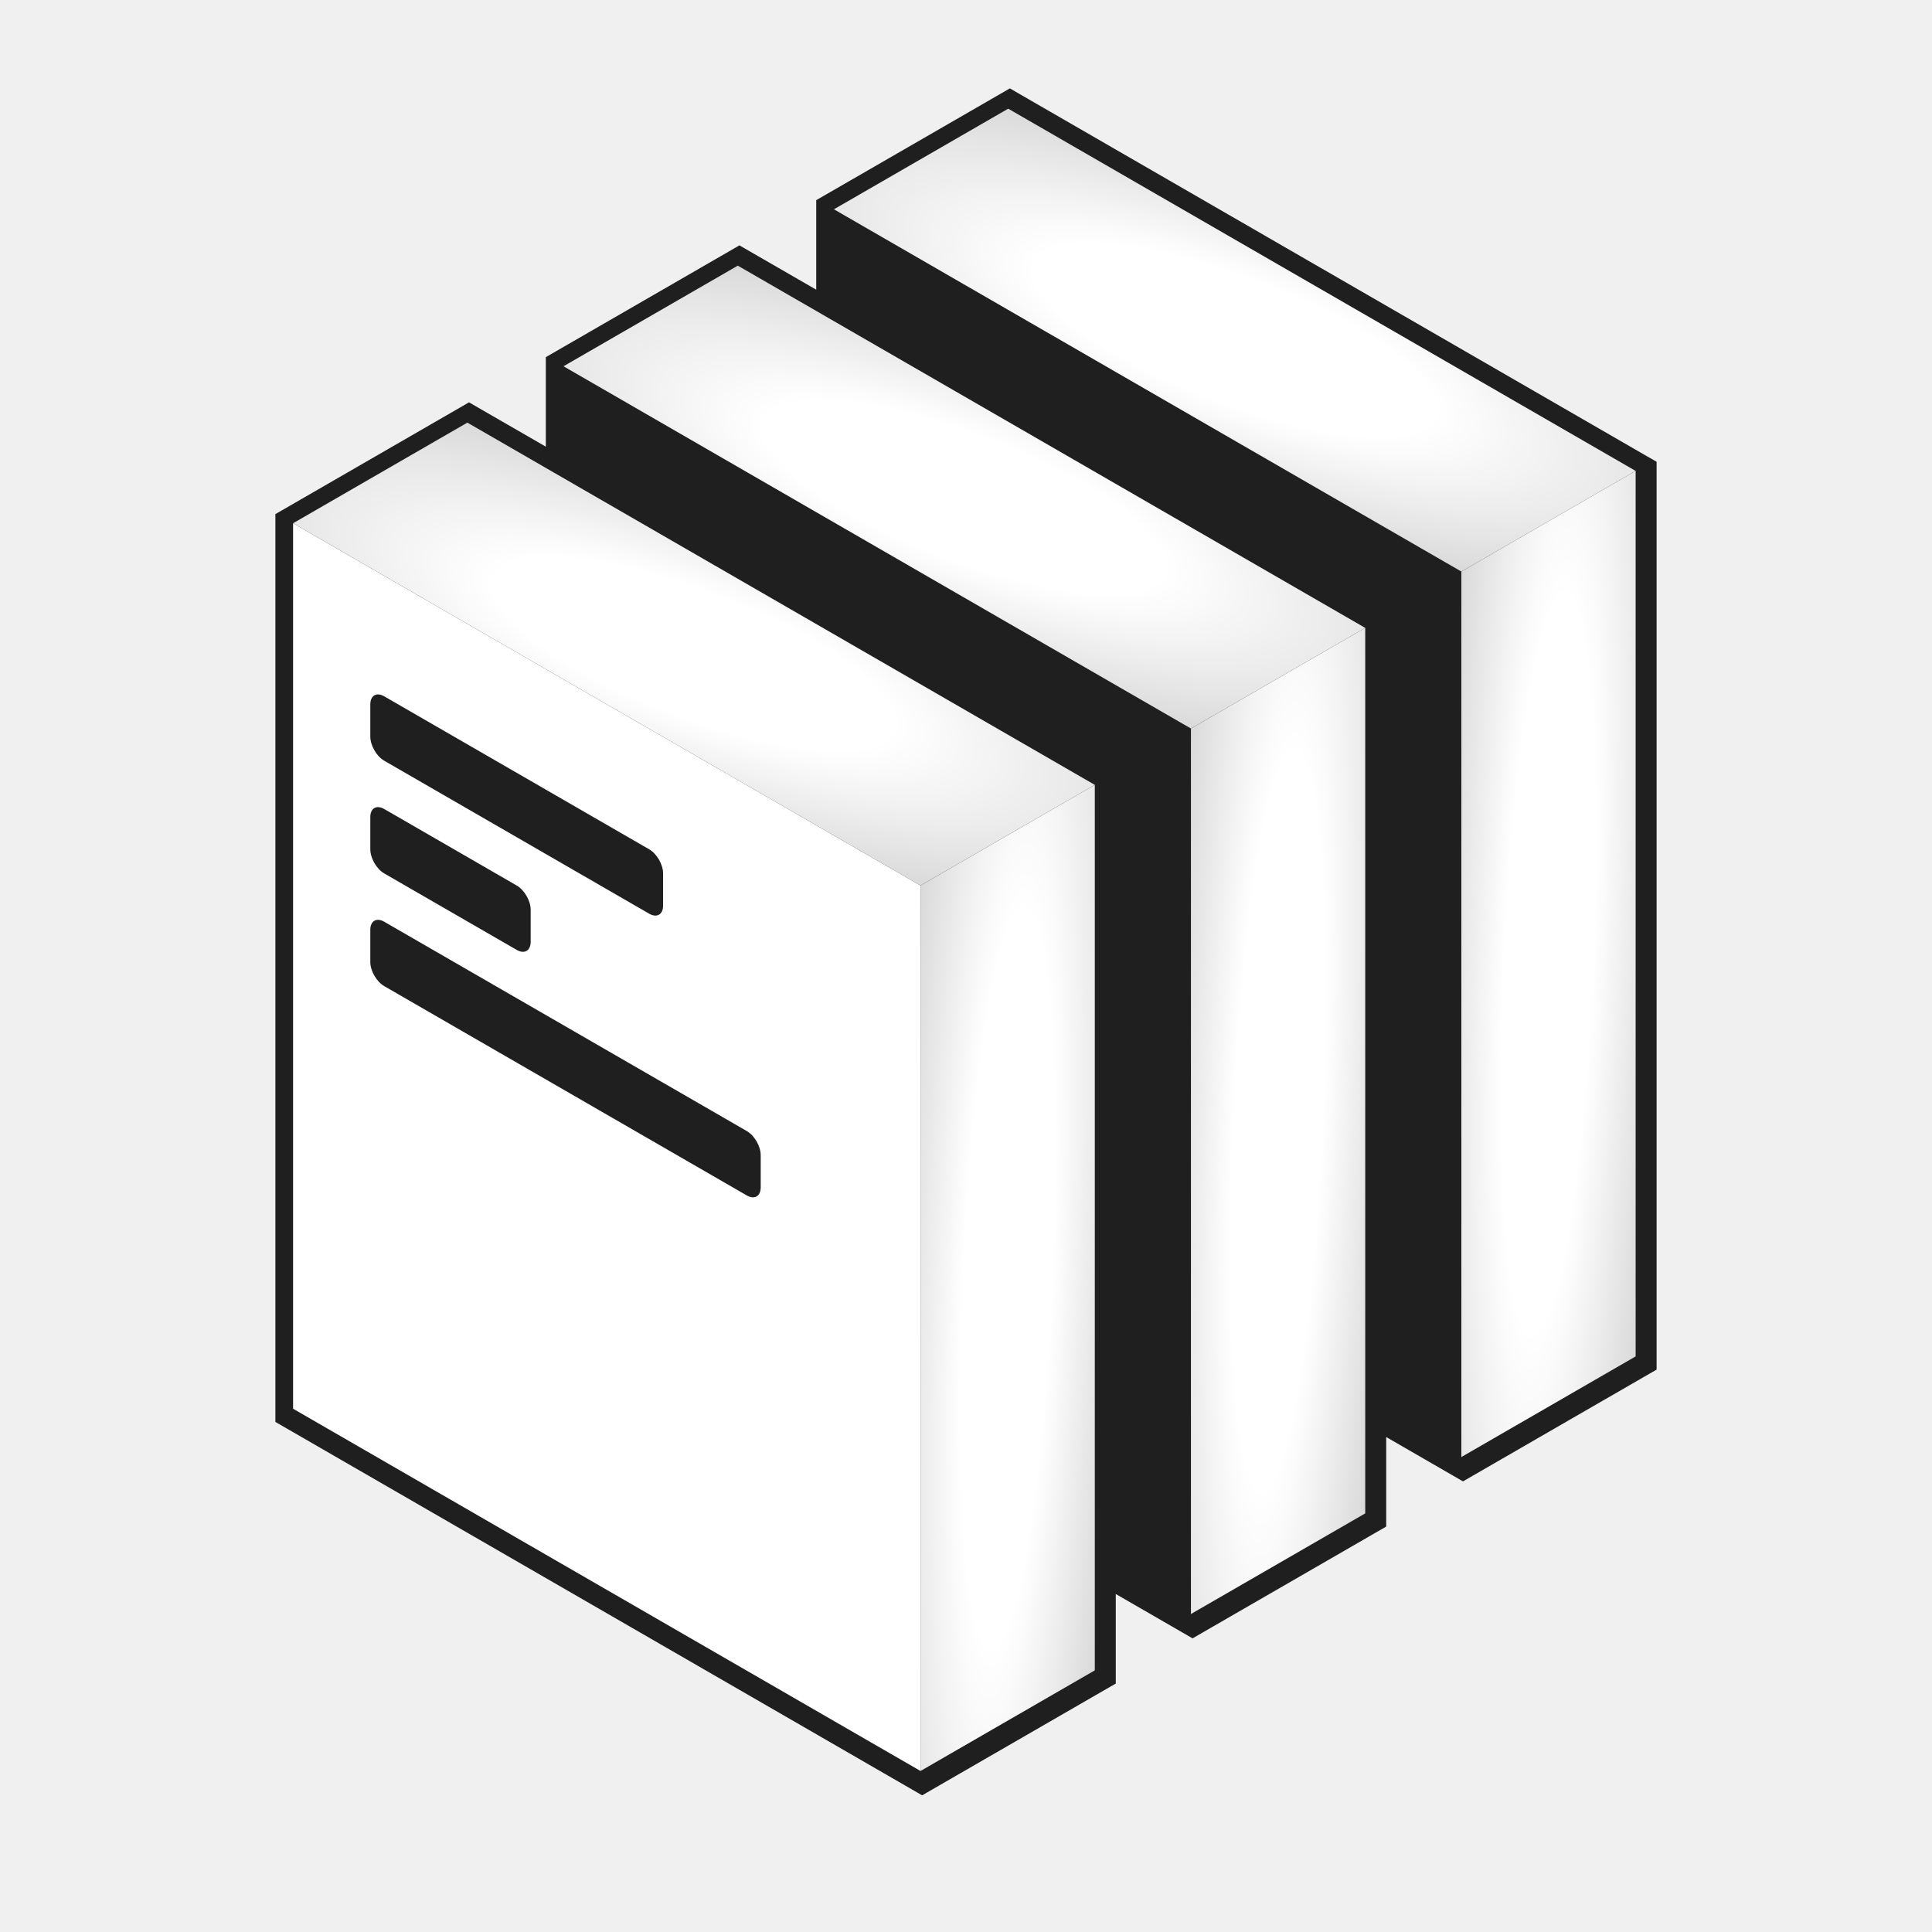
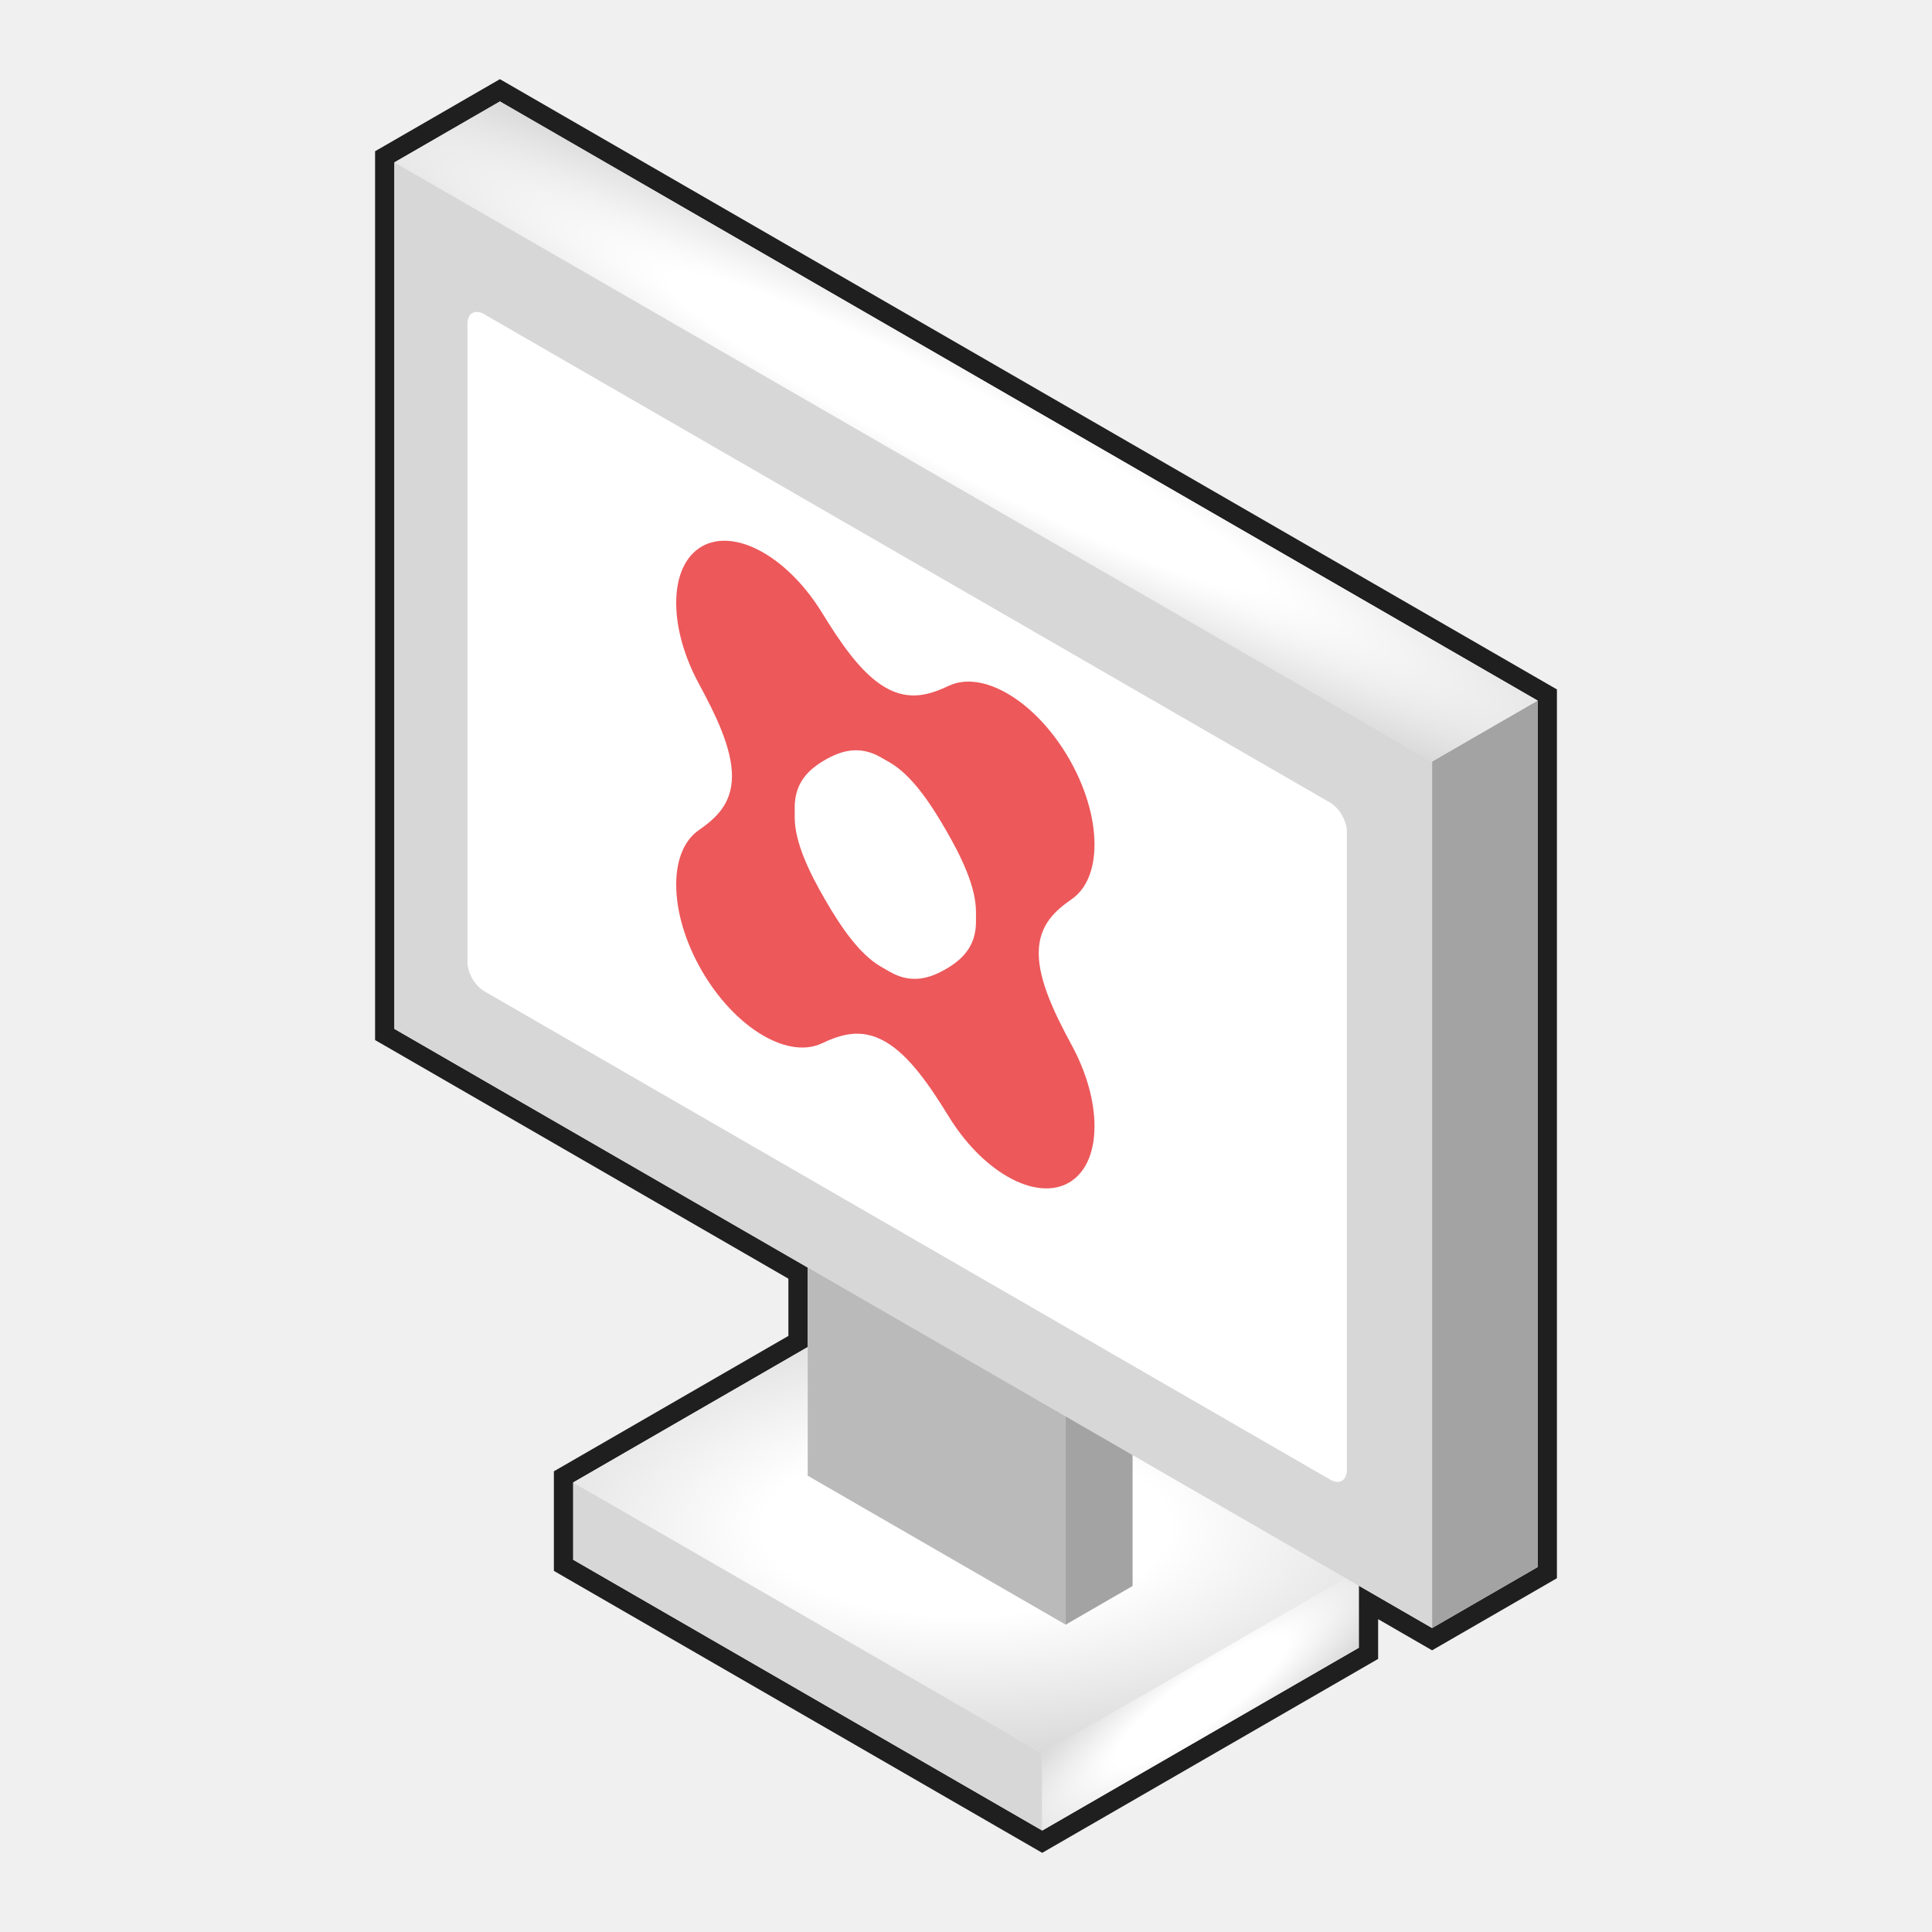
<svg xmlns="http://www.w3.org/2000/svg" width="100" height="100" viewBox="0 0 100 100" fill="none">
-   <path d="M85.246 70.602L84.996 70.746L75.974 75.954L75.724 76.099L75.474 75.954L71.249 73.514V78.727L70.999 78.871L61.977 84.079L61.727 84.224L61.477 84.079L57.252 81.639V86.852L57.002 86.996L47.98 92.204L47.73 92.349L47.48 92.204L15.004 73.454L14.754 73.31V26.899L15.004 26.755L24.026 21.547L24.276 21.402L24.526 21.547L28.752 23.985V18.774L29.002 18.63L38.023 13.422L38.273 13.277L38.523 13.422L42.748 15.86V10.649L42.998 10.505L52.02 5.297L52.27 5.152L52.52 5.297L84.996 24.047L85.246 24.19V70.602Z" fill="#1F1F1F" stroke="#1F1F1F" />
-   <path d="M43.164 10.833L75.64 29.583L75.64 75.416L43.164 56.666L43.164 10.833Z" fill="#1F1F1F" />
-   <rect width="10.417" height="45.833" transform="matrix(0.866025 -0.5 2.20305e-08 1 75.6396 29.583)" fill="url(#paint0_radial_646_11404)" />
-   <path d="M52.185 5.625L84.661 24.375L75.64 29.583L43.164 10.833L52.185 5.625Z" fill="url(#paint1_radial_646_11404)" />
-   <path d="M29.167 18.958L61.643 37.708L61.643 83.541L29.167 64.791L29.167 18.958Z" fill="#1F1F1F" />
-   <rect width="10.417" height="45.833" transform="matrix(0.866025 -0.5 2.20305e-08 1 61.6428 37.708)" fill="url(#paint2_radial_646_11404)" />
-   <path d="M38.188 13.75L70.664 32.5L61.643 37.708L29.167 18.958L38.188 13.75Z" fill="url(#paint3_radial_646_11404)" />
-   <path d="M15.17 27.083L47.646 45.833L47.646 91.666L15.17 72.916L15.17 27.083Z" fill="white" />
-   <rect width="10.417" height="45.833" transform="matrix(0.866025 -0.5 2.20305e-08 1 47.6458 45.833)" fill="url(#paint4_radial_646_11404)" />
-   <path d="M24.191 21.875L56.667 40.625L47.645 45.833L15.17 27.083L24.191 21.875Z" fill="url(#paint5_radial_646_11404)" />
-   <path fill-rule="evenodd" clip-rule="evenodd" d="M19.167 48.125C19.167 47.665 19.49 47.479 19.888 47.709L38.652 58.542C39.051 58.772 39.374 59.332 39.374 59.792V61.459C39.374 61.919 39.051 62.105 38.652 61.875L19.888 51.042C19.49 50.812 19.167 50.252 19.167 49.792V48.125ZM19.167 42.292C19.167 41.832 19.49 41.645 19.888 41.875L26.745 45.834C27.143 46.064 27.467 46.624 27.467 47.084V48.75C27.467 49.21 27.143 49.397 26.745 49.167L19.888 45.209C19.49 44.979 19.167 44.419 19.167 43.959V42.292ZM19.167 36.459C19.167 35.999 19.49 35.812 19.888 36.042L33.6 43.959C33.999 44.189 34.322 44.749 34.322 45.209V46.875C34.322 47.335 33.999 47.522 33.6 47.292L19.888 39.375C19.49 39.145 19.167 38.585 19.167 38.125V36.459Z" fill="#1F1F1F" />
+   <path d="M80.086 81.4L79.836 81.545L74.374 84.699L74.124 84.843L73.874 84.699L70.832 82.941V85.576L70.582 85.721L54.195 95.181L53.945 95.325L53.695 95.181L29.419 81.165L29.169 81.02V76.443L29.419 76.299L41.307 69.435V65.895L20.164 53.688L19.914 53.545V8.117L20.164 7.973L25.625 4.819L25.875 4.675L26.125 4.819L79.836 35.829L80.086 35.973V81.4Z" stroke="#1F1F1F" />
+   <path d="M29.669 76.732L53.944 90.748L53.944 94.748L29.669 80.732L29.669 76.732Z" fill="#D7D7D7" />
+   <rect width="18.921" height="4" transform="matrix(0.866025 -0.5 2.20305e-08 1 53.9443 90.748)" fill="url(#paint0_radial_813_852)" />
+   <path d="M46.055 67.272L70.331 81.287L53.944 90.748L29.668 76.732L46.055 67.272Z" fill="url(#paint1_radial_813_852)" />
+   <path d="M55.159 62.366L58.623 60.366L58.623 82.091L55.159 84.091L55.159 62.366Z" fill="#A3A3A3" />
+   <path d="M41.807 54.657L55.159 62.366L55.159 84.091L41.807 76.382L41.807 54.657Z" fill="#BABABA" />
+   <path d="M74.124 39.415L79.586 36.262L79.586 81.112L74.124 84.266L74.124 39.415Z" fill="#A3A3A3" />
+   <path d="M25.876 5.252L79.586 36.262L74.124 39.415L20.414 8.405L25.876 5.252Z" fill="url(#paint2_radial_813_852)" />
+   <path d="M20.414 8.405L74.124 39.415L74.124 84.266L20.414 53.256L20.414 8.405Z" fill="#D7D7D7" />
+   <path d="M24.196 16.764C24.196 16.211 24.584 15.988 25.062 16.264L68.847 41.543C69.326 41.819 69.713 42.491 69.713 43.043L69.713 76.083C69.713 76.635 69.326 76.859 68.847 76.583L25.062 51.303C24.584 51.027 24.196 50.355 24.196 49.803L24.196 16.764Z" fill="white" />
+   <path fill-rule="evenodd" clip-rule="evenodd" d="M52.14 35.896C54.631 37.334 56.651 40.832 56.651 43.708C56.651 45.054 56.209 46.025 55.484 46.53C54.632 47.124 53.764 47.868 53.764 49.333C53.764 50.798 54.632 52.545 55.484 54.122C56.209 55.465 56.651 56.946 56.651 58.292C56.651 61.168 54.631 62.334 52.14 60.896C50.975 60.223 49.913 59.1 49.113 57.801C48.173 56.274 47.094 54.649 45.825 53.917C44.556 53.184 43.478 53.563 42.538 54.005C41.737 54.38 40.676 54.277 39.511 53.604C37.019 52.166 35 48.668 35 45.792C35 44.446 35.442 43.475 36.167 42.97C37.019 42.376 37.887 41.632 37.887 40.166C37.887 38.701 37.019 36.955 36.167 35.378C35.442 34.035 35 32.554 35 31.208C35 28.332 37.019 27.166 39.511 28.604C40.676 29.277 41.737 30.4 42.538 31.699C43.478 33.226 44.556 34.851 45.825 35.583C47.094 36.316 48.173 35.937 49.113 35.495C49.913 35.12 50.975 35.223 52.14 35.896ZM45.602 39.204C44.468 38.549 43.502 38.873 42.7 39.336C41.898 39.799 41.134 40.474 41.134 41.783V42.3C41.134 43.609 41.898 45.166 42.7 46.554C43.502 47.943 44.468 49.383 45.602 50.038L46.049 50.296C47.183 50.951 48.149 50.627 48.951 50.163C49.753 49.7 50.516 49.026 50.516 47.717V47.2C50.516 45.89 49.753 44.334 48.951 42.946C48.149 41.557 47.183 40.117 46.049 39.462L45.602 39.204Z" fill="#ED585A" />
  <defs>
-     <radialGradient id="paint0_radial_646_11404" cx="0" cy="0" r="1" gradientTransform="matrix(8.23599e-08 -47.8838 7.5467 -13.3671 5.20833 22.9167)" gradientUnits="userSpaceOnUse">
+     <radialGradient id="paint0_radial_813_852" cx="0" cy="0" r="1" gradientTransform="matrix(1.49602e-07 -4.17895 13.7081 -1.16658 9.46063 2)" gradientUnits="userSpaceOnUse">
      <stop offset="0.375" stop-color="white" />
      <stop offset="1" stop-color="#D7D7D7" />
    </radialGradient>
-     <radialGradient id="paint1_radial_646_11404" cx="0" cy="0" r="1" gradientTransform="matrix(9.42467 -5.44134 26.1593 12.0651 63.9122 17.6042)" gradientUnits="userSpaceOnUse">
+     <radialGradient id="paint1_radial_813_852" cx="0" cy="0" r="1" gradientTransform="matrix(17.1194 -9.88387 22.3665 7.39502 49.9995 79.0099)" gradientUnits="userSpaceOnUse">
      <stop offset="0.375" stop-color="white" />
      <stop offset="1" stop-color="#D7D7D7" />
    </radialGradient>
-     <radialGradient id="paint2_radial_646_11404" cx="0" cy="0" r="1" gradientTransform="matrix(8.23599e-08 -47.8838 7.5467 -13.3671 5.20833 22.9167)" gradientUnits="userSpaceOnUse">
-       <stop offset="0.375" stop-color="white" />
-       <stop offset="1" stop-color="#D7D7D7" />
-     </radialGradient>
-     <radialGradient id="paint3_radial_646_11404" cx="0" cy="0" r="1" gradientTransform="matrix(9.42467 -5.44134 26.1593 12.0651 49.9152 25.7292)" gradientUnits="userSpaceOnUse">
-       <stop offset="0.375" stop-color="white" />
-       <stop offset="1" stop-color="#D7D7D7" />
-     </radialGradient>
-     <radialGradient id="paint4_radial_646_11404" cx="0" cy="0" r="1" gradientTransform="matrix(8.23599e-08 -47.8838 7.5467 -13.3671 5.20833 22.9167)" gradientUnits="userSpaceOnUse">
-       <stop offset="0.375" stop-color="white" />
-       <stop offset="1" stop-color="#D7D7D7" />
-     </radialGradient>
-     <radialGradient id="paint5_radial_646_11404" cx="0" cy="0" r="1" gradientTransform="matrix(9.42467 -5.44134 26.1592 12.0651 35.9181 33.8542)" gradientUnits="userSpaceOnUse">
+     <radialGradient id="paint2_radial_813_852" cx="0" cy="0" r="1" gradientTransform="matrix(5.70645 -3.29462 40.5054 21.5464 50 22.3336)" gradientUnits="userSpaceOnUse">
      <stop offset="0.375" stop-color="white" />
      <stop offset="1" stop-color="#D7D7D7" />
    </radialGradient>
  </defs>
</svg>
